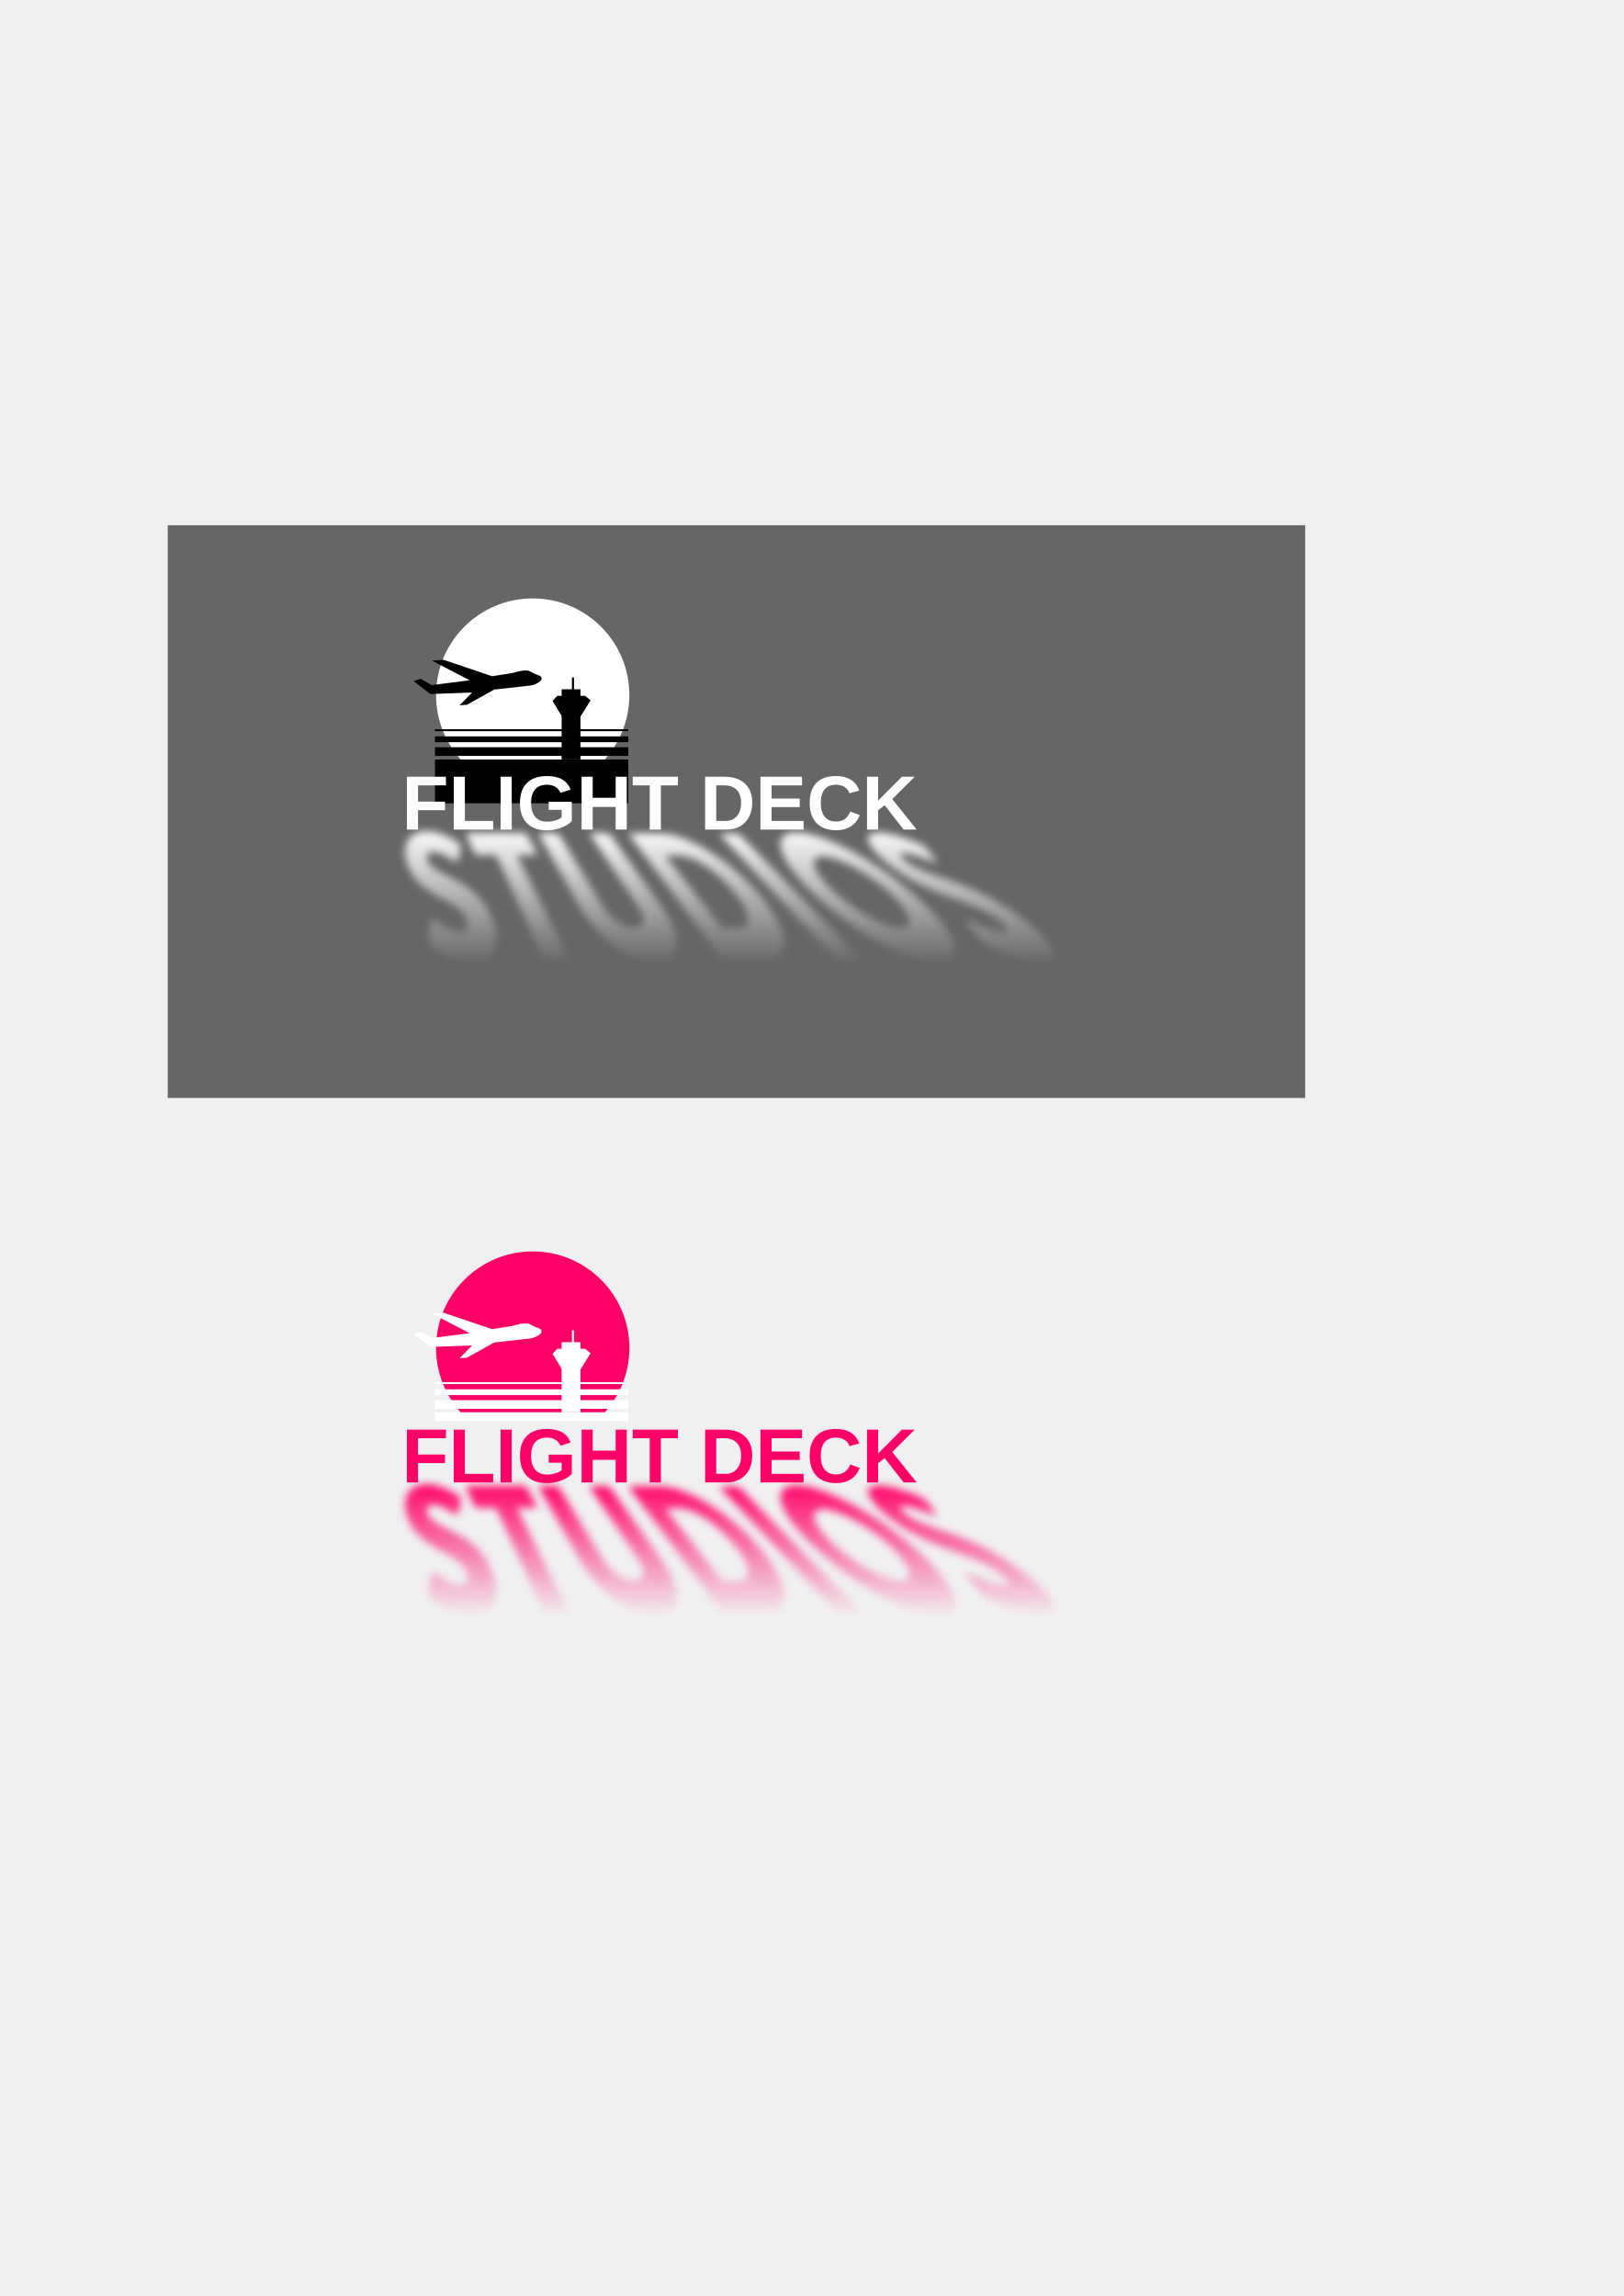
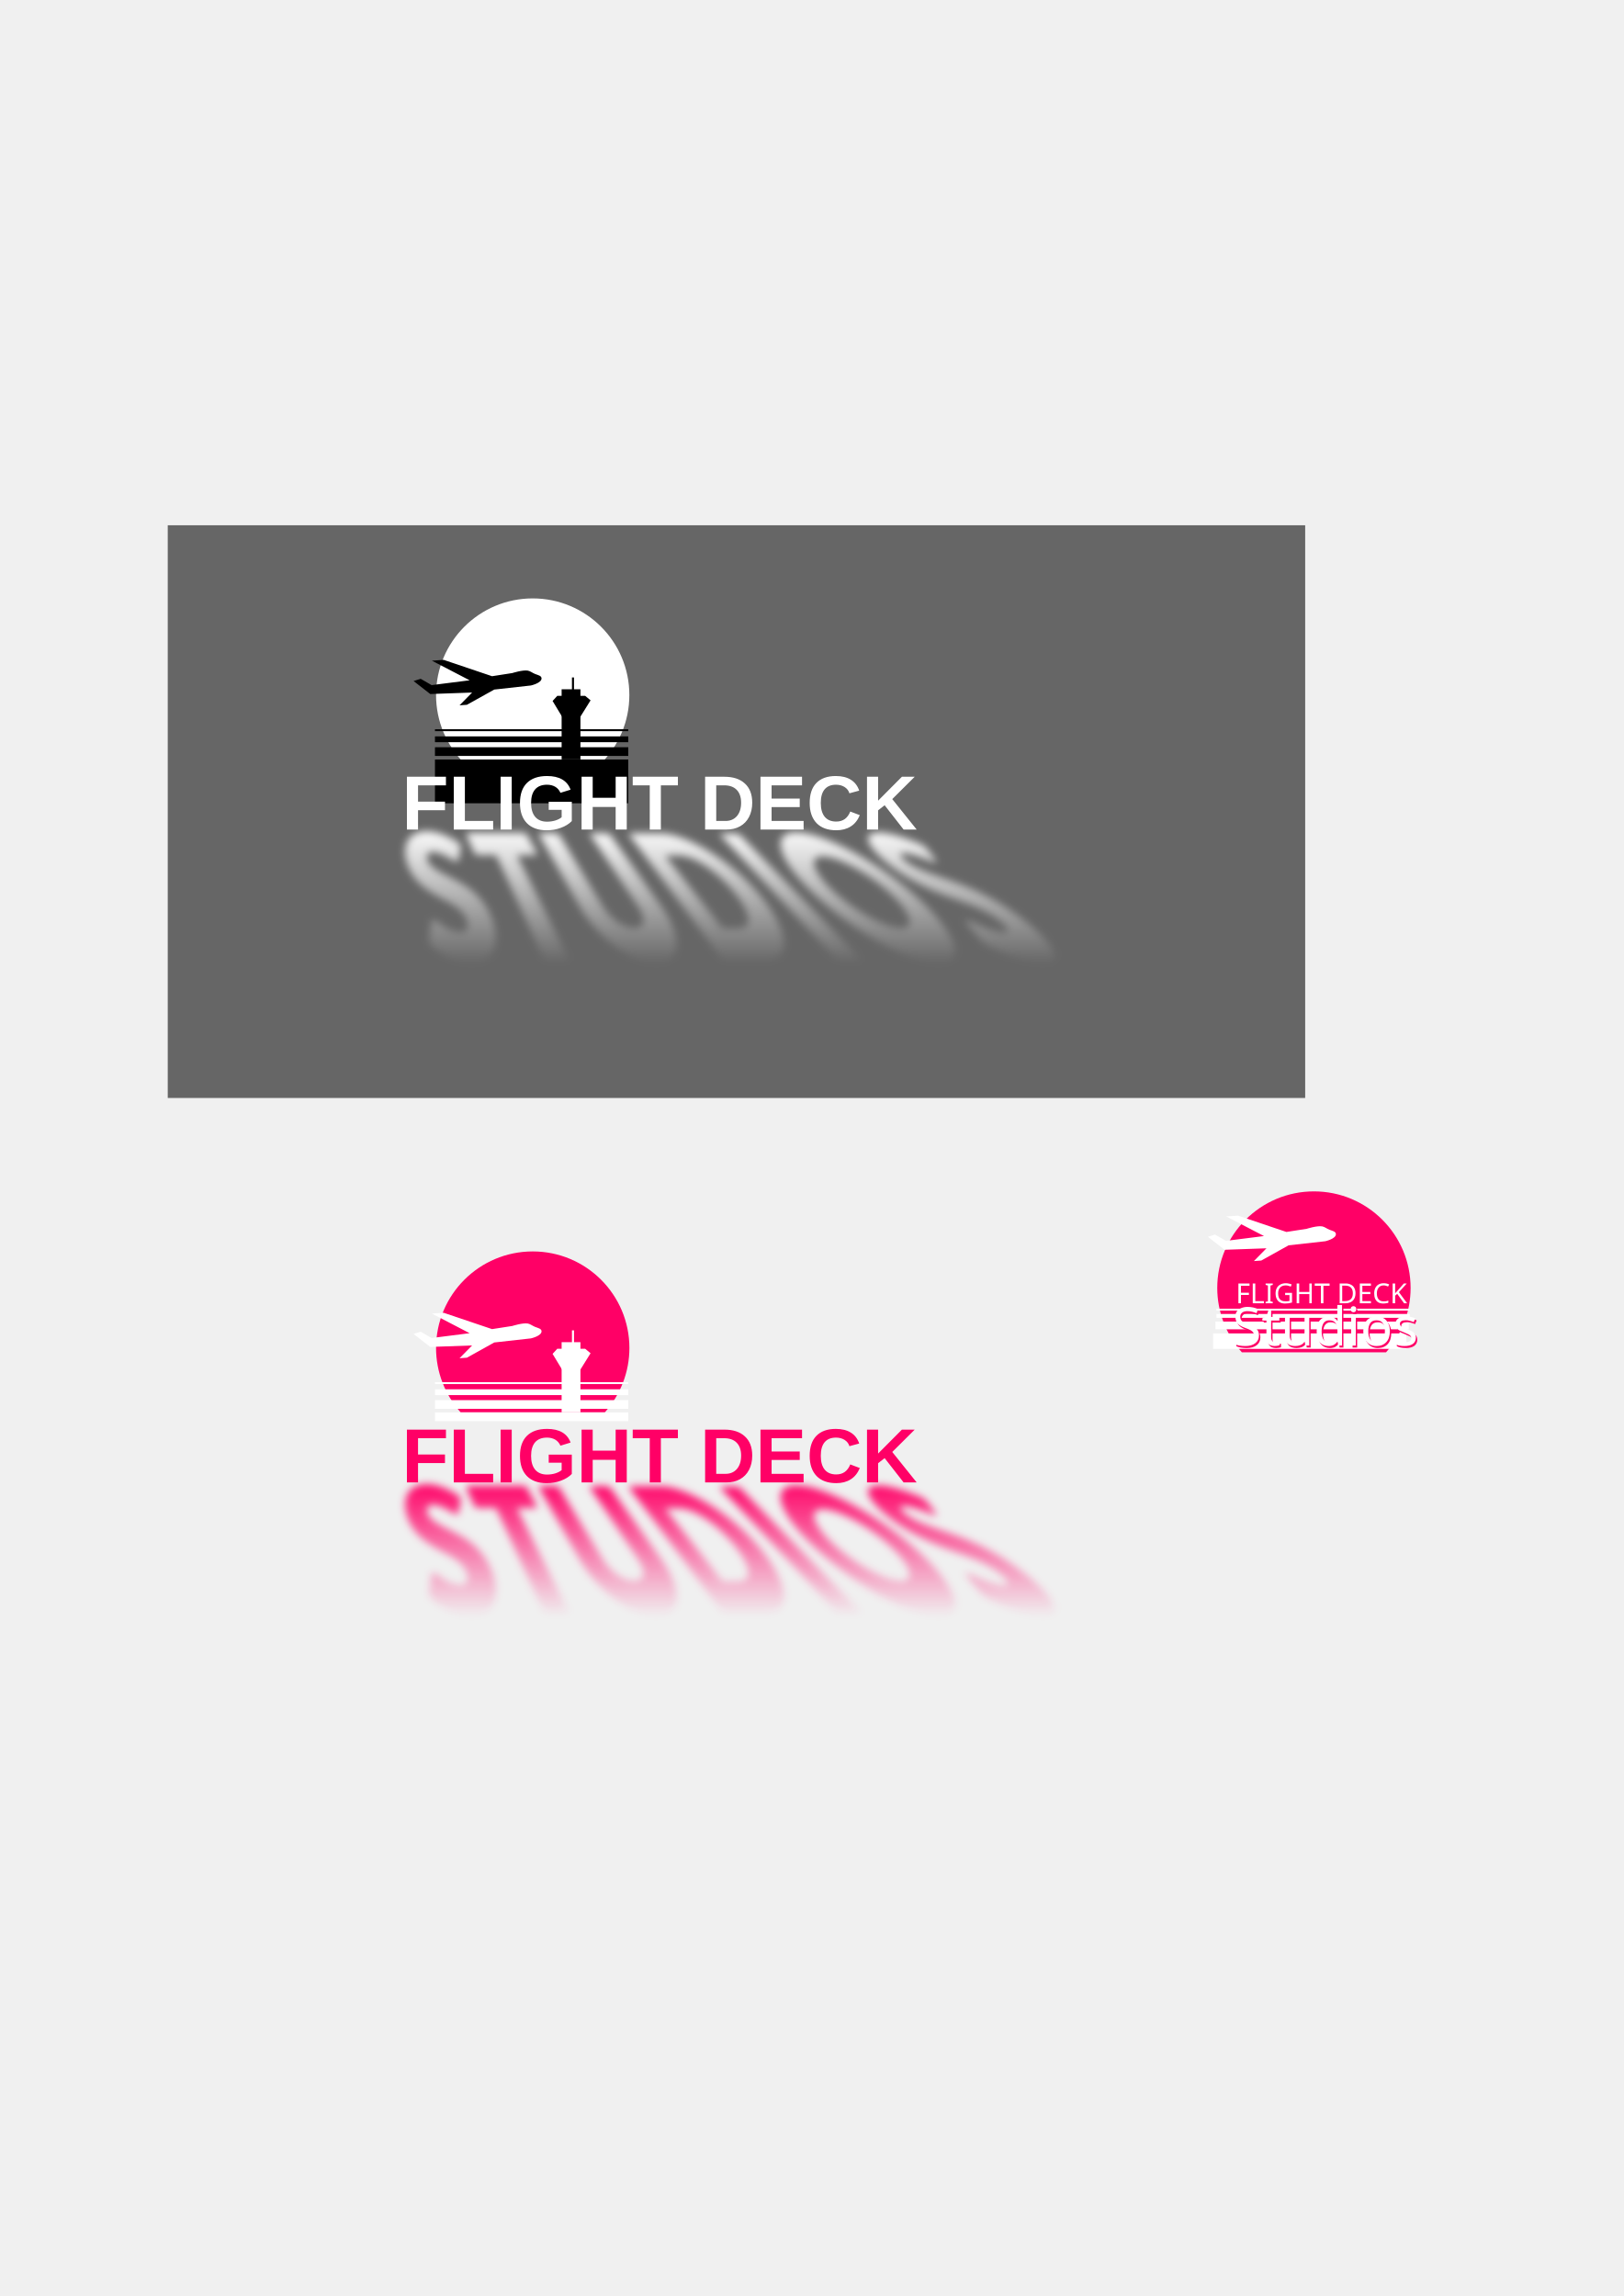
<svg xmlns="http://www.w3.org/2000/svg" xmlns:xlink="http://www.w3.org/1999/xlink" width="210mm" height="297mm" viewBox="0 0 210 297" version="1.1" id="svg1706">
  <defs id="defs1700">
    <linearGradient id="linearGradient2335">
      <stop id="stop2331" offset="0" style="stop-color:#ffffff;stop-opacity:1" />
      <stop id="stop2333" offset="1" style="stop-color:#ffffff;stop-opacity:0" />
    </linearGradient>
    <linearGradient gradientTransform="translate(-108.7437,-9.052534)" xlink:href="#linearGradient2335" id="linearGradient4804" x1="195.601" y1="115.992" x2="195.601" y2="133.765" gradientUnits="userSpaceOnUse" />
    <linearGradient id="linearGradient4802">
      <stop style="stop-color:#ff0066;stop-opacity:1;" offset="0" id="stop4798" />
      <stop style="stop-color:#ff0066;stop-opacity:0;" offset="1" id="stop4800" />
    </linearGradient>
    <linearGradient xlink:href="#linearGradient4802" id="linearGradient2315" gradientUnits="userSpaceOnUse" gradientTransform="translate(-108.7437,75.40464)" x1="195.601" y1="115.992" x2="195.601" y2="133.765" />
    <filter style="color-interpolation-filters:sRGB" id="filter1138" x="-0.014" width="1.029" y="-0.071" height="1.143">
      <feGaussianBlur stdDeviation="0.505" id="feGaussianBlur1140" />
    </filter>
    <filter style="color-interpolation-filters:sRGB" id="filter1150" x="-0.014" width="1.029" y="-0.071" height="1.143">
      <feGaussianBlur stdDeviation="0.505" id="feGaussianBlur1152" />
    </filter>
  </defs>
  <g id="layer1">
    <rect style="fill:#666666;fill-opacity:1;stroke:none;stroke-width:0.3;stroke-linecap:round;stroke-linejoin:round;stroke-miterlimit:4;stroke-dasharray:none;stroke-dashoffset:0;stroke-opacity:1" id="rect939" width="147.108" height="74.083" x="21.696" y="67.946" />
    <path id="path1669-8" d="m 132.207,118.843 c -4.39,-3.317 -7.873,-4.444 -10.634,-5.404 -2.138,-0.741 -3.497,-1.298 -4.358,-1.989 -0.742,-0.596 -1.082,-1.12 -0.388,-1.118 0.876,0.002 2.843,0.775 3.654,1.105 0.66,0.25 0.728,0.084 0.549,-0.144 0,0 -1.19,-1.549 -1.19,-1.549 -0.116,-0.137 -0.546,-0.487 -0.919,-0.623 -1.038,-0.423 -3.609,-1.42 -5.259,-1.425 -2.445,-0.007 -1.375,1.892 1.037,3.893 3.13,2.596 6.345,3.833 9.464,4.946 2.178,0.777 3.709,1.447 5.07,2.51 1.165,0.91 1.462,1.573 0.7,1.573 -1.201,-7.9e-4 -3.351,-0.955 -4.484,-1.448 -0.408,-0.18 -0.706,-0.18 -0.447,0.155 0,0 1.743,2.158 1.743,2.158 0.297,0.358 0.657,0.609 1.083,0.832 1.237,0.65 4.583,2.217 7.187,2.217 2.942,0 0.801,-2.962 -2.806,-5.688 0,0 0,0 0,0 m -14.677,-3.704 c -5.139,-4.335 -11.383,-7.464 -14.567,-7.473 -3.188,-0.009 -2.584,3.11 1.779,7.453 4.974,4.951 12.661,9.412 16.687,9.412 4.021,0 1.958,-4.45 -3.899,-9.391 0,0 0,0 0,0 m -2.84,-0.004 c 2.99,2.611 3.923,4.917 1.833,4.915 -2.072,-0.002 -6.198,-2.312 -8.93,-4.926 -2.566,-2.456 -3.052,-4.358 -1.231,-4.353 1.837,0.004 5.519,1.912 8.328,4.365 0,0 0,0 0,0 m -18.814,-6.949 c -0.183,-0.188 -0.491,-0.356 -0.651,-0.356 0,0 -1.922,-0.005 -1.922,-0.005 -0.16,-5.3e-4 -0.148,0.167 0.027,0.355 0,0 14.492,15.5 14.492,15.5 0.273,0.292 0.702,0.557 0.904,0.557 0,0 2.414,1.2e-4 2.414,1.2e-4 0.201,1e-5 0.124,-0.264 -0.16,-0.556 0,0 -15.103,-15.493 -15.103,-15.493 0,0 0,0 0,0 m 1.762,6.876 c -3.781,-4.178 -9.09,-7.251 -12.19,-7.26 0,0 -3.924,-0.011 -3.924,-0.011 -0.161,-5.3e-4 -0.164,0.167 -0.023,0.355 0,0 11.644,15.53 11.644,15.53 0.22,0.293 0.581,0.558 0.783,0.558 0,0 4.931,2.4e-4 4.931,2.4e-4 3.895,2e-4 3.115,-4.382 -1.221,-9.174 0,0 0,0 0,0 m -2.966,-0.005 c 2.365,2.74 2.946,5.032 0.782,5.03 0,0 -2.013,-0.001 -2.013,-0.001 0,0 -7.438,-9.424 -7.438,-9.424 0,0 1.764,0.004 1.764,0.004 1.897,0.004 4.729,1.87 6.904,4.391 0,0 0,0 0,0 M 79.043,108.141 c -0.134,-0.188 -0.398,-0.357 -0.559,-0.357 0,0 -1.983,-0.006 -1.983,-0.006 -0.177,-5.3e-4 -0.193,0.167 -0.067,0.356 0,0 6.019,8.979 6.019,8.979 1.233,1.839 0.935,2.913 -0.449,2.912 -1.366,-0.001 -3.019,-1.077 -4.137,-2.918 0,0 -5.456,-8.985 -5.456,-8.985 -0.114,-0.188 -0.346,-0.357 -0.523,-0.358 0,0 -1.986,-0.006 -1.986,-0.006 -0.162,-5.3e-4 -0.211,0.168 -0.105,0.356 0,0 5.202,9.186 5.202,9.186 2.245,3.964 6.684,7.231 9.883,7.231 3.216,0 3.5,-3.261 0.686,-7.218 0,0 -6.524,-9.173 -6.524,-9.173 0,0 0,0 0,0 m -10.827,-0.03 c -0.102,-0.188 -0.323,-0.357 -0.5,-0.358 0,0 -7.186,-0.02 -7.186,-0.02 -0.178,-5.3e-4 -0.237,0.168 -0.158,0.356 0,0 0.891,2.13 0.891,2.13 0.085,0.203 0.297,0.386 0.483,0.387 0,0 2.421,0.006 2.421,0.006 0,0 6.007,13.063 6.007,13.063 0.135,0.294 0.441,0.56 0.645,0.56 0,0 2.445,1.3e-4 2.445,1.3e-4 0.204,1e-5 0.255,-0.266 0.108,-0.56 0,0 -6.531,-13.057 -6.531,-13.057 0,0 2.416,0.006 2.416,0.006 0.186,5.3e-4 0.222,-0.182 0.112,-0.385 0,0 -1.152,-2.128 -1.152,-2.128 0,0 0,0 0,0 m -4.604,10.667 c -1.347,-3.351 -3.842,-4.488 -5.756,-5.457 -1.484,-0.748 -2.346,-1.309 -2.571,-2.006 -0.194,-0.601 -0.044,-1.129 0.665,-1.127 0.894,0.002 2.173,0.781 2.689,1.114 0.438,0.252 0.666,0.084 0.698,-0.145 0,0 0.252,-1.561 0.252,-1.561 0.012,-0.138 -0.096,-0.491 -0.348,-0.628 -0.661,-0.426 -2.343,-1.431 -4.026,-1.436 -2.494,-0.007 -3.202,1.906 -2.636,3.923 0.736,2.619 2.852,3.868 4.987,4.992 1.491,0.785 2.423,1.461 2.807,2.536 0.329,0.92 0.003,1.591 -0.778,1.59 -1.23,-8e-4 -2.526,-0.965 -3.217,-1.464 -0.246,-0.182 -0.552,-0.182 -0.605,0.156 0,0 -0.267,2.182 -0.267,2.182 -0.037,0.362 0.095,0.616 0.318,0.842 0.65,0.657 2.589,2.244 5.259,2.244 3.016,0 3.636,-2.998 2.528,-5.754 0,0 0,0 0,0" style="font-style:normal;font-variant:normal;font-weight:900;font-stretch:normal;font-size:10.583px;line-height:1.25;font-family:Bogle;-inkscape-font-specification:'Bogle Heavy';letter-spacing:0px;word-spacing:0px;fill:url(#linearGradient4804);fill-opacity:1;stroke:none;stroke-width:0.266;filter:url(#filter1150)" />
    <circle style="fill:#ffffff;fill-opacity:1;stroke:none;stroke-width:0.3;stroke-linecap:round;stroke-linejoin:round;stroke-miterlimit:4;stroke-dasharray:none;stroke-dashoffset:0;stroke-opacity:1" id="path937" cx="68.896" cy="89.907" r="12.5" />
    <path style="fill:#000000;stroke:none;stroke-width:0.659px;stroke-linecap:butt;stroke-linejoin:miter;stroke-opacity:1" d="m 60.74,87.999 -4.883,-2.537 1.523,-0.104 6.261,2.113 2.617,-0.407 c 0,0 1.35,-0.435 2.017,-0.314 0.3,0.054 0.6,0.302 0.932,0.433 0.406,0.159 0.819,0.224 0.833,0.562 0.024,0.614 -1.376,0.926 -1.376,0.926 l -4.74,0.528 -3.537,1.969 -0.953,0.068 1.625,-1.652 -5.412,0.192 -2.158,-1.681 0.92,-0.288 1.415,0.816 z" id="path858" />
    <rect style="fill:#000000;fill-opacity:1;stroke:none;stroke-width:0.501;stroke-linecap:round;stroke-linejoin:round;stroke-miterlimit:4;stroke-dasharray:none;stroke-opacity:1" id="rect862" width="25" height="1.125" x="56.256" y="96.658" />
    <rect style="fill:#000000;fill-opacity:1;stroke:none;stroke-width:0.529;stroke-linecap:round;stroke-linejoin:round;stroke-miterlimit:4;stroke-dasharray:none;stroke-opacity:1" id="rect864" width="25" height="0.75" x="56.256" y="95.256" />
    <rect style="fill:#000000;fill-opacity:1;stroke:none;stroke-width:0.464;stroke-linecap:round;stroke-linejoin:round;stroke-miterlimit:4;stroke-dasharray:none;stroke-opacity:1" id="rect866" width="25" height="0.25" x="56.256" y="94.329" />
    <rect y="98.246" x="56.256" height="5.661" width="25" id="rect941" style="fill:#000000;fill-opacity:1;stroke:none;stroke-width:1.123;stroke-linecap:round;stroke-linejoin:round;stroke-miterlimit:4;stroke-dasharray:none;stroke-opacity:1" />
    <text xml:space="preserve" style="font-style:normal;font-variant:normal;font-weight:normal;font-stretch:normal;font-size:9.918px;line-height:1.25;font-family:Arial;-inkscape-font-specification:Arial;letter-spacing:0px;word-spacing:0px;fill:#ffffff;fill-opacity:1;stroke:none;stroke-width:0.248" x="51.971" y="107.303" id="text877">
      <tspan id="tspan875" x="51.971" y="107.303" style="font-style:normal;font-variant:normal;font-weight:bold;font-stretch:normal;font-family:Arial;-inkscape-font-specification:'Arial Bold';fill:#ffffff;fill-opacity:1;stroke-width:0.248">FLIGHT DECK</tspan>
    </text>
    <rect style="fill:#000000;fill-opacity:1;stroke:none;stroke-width:0.472;stroke-linecap:round;stroke-linejoin:round;stroke-miterlimit:4;stroke-dasharray:none;stroke-opacity:1" id="rect966" width="2.432" height="9.075" x="72.638" y="89.161" />
    <path style="fill:#000000;fill-opacity:1;stroke:none;stroke-width:0.25px;stroke-linecap:butt;stroke-linejoin:miter;stroke-opacity:1" d="m 72.077,90.009 h 3.601 l 0.702,0.583 -1.45,2.331 h -2.105 l -1.356,-2.248 z" id="path968" />
    <rect style="fill:#000000;fill-opacity:1;stroke:none;stroke-width:0.485;stroke-linecap:round;stroke-linejoin:round;stroke-miterlimit:4;stroke-dasharray:none;stroke-opacity:1" id="rect970" width="0.265" height="1.744" x="73.973" y="87.632" />
    <path style="font-style:normal;font-variant:normal;font-weight:900;font-stretch:normal;font-size:10.583px;line-height:1.25;font-family:Bogle;-inkscape-font-specification:'Bogle Heavy';letter-spacing:0px;word-spacing:0px;fill:url(#linearGradient2315);fill-opacity:1;stroke:none;stroke-width:0.266;filter:url(#filter1138)" d="m 132.207,203.3 c -4.39,-3.317 -7.873,-4.444 -10.634,-5.404 -2.138,-0.741 -3.497,-1.298 -4.358,-1.989 -0.742,-0.596 -1.082,-1.12 -0.388,-1.118 0.876,0.002 2.843,0.775 3.654,1.105 0.66,0.25 0.728,0.084 0.549,-0.144 0,0 -1.19,-1.549 -1.19,-1.549 -0.116,-0.137 -0.546,-0.487 -0.919,-0.623 -1.038,-0.423 -3.609,-1.42 -5.259,-1.425 -2.445,-0.007 -1.375,1.892 1.037,3.893 3.13,2.596 6.345,3.833 9.464,4.946 2.178,0.777 3.709,1.447 5.07,2.51 1.165,0.91 1.462,1.573 0.7,1.573 -1.201,-7.9e-4 -3.351,-0.955 -4.484,-1.448 -0.408,-0.18 -0.706,-0.18 -0.447,0.155 0,0 1.743,2.158 1.743,2.158 0.297,0.358 0.657,0.609 1.083,0.832 1.237,0.65 4.583,2.217 7.187,2.217 2.942,0 0.801,-2.962 -2.806,-5.688 0,0 0,0 0,0 m -14.677,-3.704 c -5.139,-4.335 -11.383,-7.464 -14.567,-7.473 -3.188,-0.009 -2.584,3.11 1.779,7.453 4.974,4.951 12.661,9.412 16.687,9.412 4.021,0 1.958,-4.45 -3.899,-9.391 0,0 0,0 0,0 m -2.84,-0.004 c 2.99,2.611 3.923,4.917 1.833,4.915 -2.072,-0.002 -6.198,-2.312 -8.93,-4.926 -2.566,-2.456 -3.052,-4.358 -1.231,-4.353 1.837,0.004 5.519,1.912 8.328,4.365 0,0 0,0 0,0 m -18.814,-6.949 c -0.183,-0.188 -0.491,-0.356 -0.651,-0.356 0,0 -1.922,-0.005 -1.922,-0.005 -0.16,-5.3e-4 -0.148,0.167 0.027,0.355 0,0 14.492,15.5 14.492,15.5 0.273,0.292 0.702,0.557 0.904,0.557 0,0 2.414,1.2e-4 2.414,1.2e-4 0.201,1e-5 0.124,-0.264 -0.16,-0.556 0,0 -15.103,-15.493 -15.103,-15.493 0,0 0,0 0,0 m 1.762,6.876 c -3.781,-4.178 -9.09,-7.251 -12.19,-7.26 0,0 -3.924,-0.011 -3.924,-0.011 -0.161,-5.3e-4 -0.164,0.167 -0.023,0.355 0,0 11.644,15.53 11.644,15.53 0.22,0.293 0.581,0.558 0.783,0.558 0,0 4.931,2.4e-4 4.931,2.4e-4 3.895,2e-4 3.115,-4.382 -1.221,-9.174 0,0 0,0 0,0 m -2.966,-0.005 c 2.365,2.74 2.946,5.032 0.782,5.03 0,0 -2.013,-10e-4 -2.013,-10e-4 0,0 -7.438,-9.424 -7.438,-9.424 0,0 1.764,0.004 1.764,0.004 1.897,0.004 4.729,1.87 6.904,4.391 0,0 0,0 0,0 M 79.043,192.598 c -0.134,-0.188 -0.398,-0.357 -0.559,-0.357 0,0 -1.983,-0.006 -1.983,-0.006 -0.177,-5.3e-4 -0.193,0.167 -0.067,0.356 0,0 6.019,8.979 6.019,8.979 1.233,1.839 0.935,2.913 -0.449,2.912 -1.366,-10e-4 -3.019,-1.077 -4.137,-2.918 0,0 -5.456,-8.985 -5.456,-8.985 -0.114,-0.188 -0.346,-0.357 -0.523,-0.358 0,0 -1.986,-0.006 -1.986,-0.006 -0.162,-5.3e-4 -0.211,0.168 -0.105,0.356 0,0 5.202,9.186 5.202,9.186 2.245,3.964 6.684,7.231 9.883,7.231 3.216,0 3.5,-3.261 0.686,-7.218 0,0 -6.524,-9.173 -6.524,-9.173 0,0 0,0 0,0 M 68.216,192.567 c -0.102,-0.188 -0.323,-0.357 -0.5,-0.358 0,0 -7.186,-0.02 -7.186,-0.02 -0.178,-5.3e-4 -0.237,0.168 -0.158,0.356 0,0 0.891,2.13 0.891,2.13 0.085,0.203 0.297,0.386 0.483,0.387 0,0 2.421,0.006 2.421,0.006 0,0 6.007,13.063 6.007,13.063 0.135,0.294 0.441,0.56 0.645,0.56 0,0 2.445,1.3e-4 2.445,1.3e-4 0.204,1e-5 0.255,-0.266 0.108,-0.56 0,0 -6.531,-13.057 -6.531,-13.057 0,0 2.416,0.006 2.416,0.006 0.186,5.3e-4 0.222,-0.182 0.112,-0.385 0,0 -1.152,-2.128 -1.152,-2.128 0,0 0,0 0,0 m -4.604,10.667 c -1.347,-3.351 -3.842,-4.488 -5.756,-5.457 -1.484,-0.748 -2.346,-1.309 -2.571,-2.006 -0.194,-0.601 -0.044,-1.129 0.665,-1.127 0.894,0.002 2.173,0.781 2.689,1.114 0.438,0.252 0.666,0.084 0.698,-0.145 0,0 0.252,-1.561 0.252,-1.561 0.012,-0.138 -0.096,-0.491 -0.348,-0.628 -0.661,-0.426 -2.343,-1.431 -4.026,-1.436 -2.494,-0.007 -3.202,1.906 -2.636,3.923 0.736,2.619 2.852,3.868 4.987,4.992 1.491,0.785 2.423,1.461 2.807,2.536 0.329,0.92 0.003,1.591 -0.778,1.59 -1.23,-8e-4 -2.526,-0.965 -3.217,-1.464 -0.246,-0.182 -0.552,-0.182 -0.605,0.156 0,0 -0.267,2.182 -0.267,2.182 -0.037,0.362 0.095,0.616 0.318,0.842 0.65,0.657 2.589,2.244 5.259,2.244 3.016,0 3.636,-2.998 2.528,-5.754 0,0 0,0 0,0" id="path2291" />
    <path id="path2293" d="m 68.9,161.879 a 12.504,12.504 0 0 0 -12.504,12.504 12.504,12.504 0 0 0 3.181,8.31 h 18.649 a 12.504,12.504 0 0 0 3.178,-8.31 12.504,12.504 0 0 0 -12.504,-12.504 z" style="fill:#ff0066;fill-opacity:1;stroke:none;stroke-width:1.05;stroke-linecap:round;stroke-linejoin:round;stroke-miterlimit:4;stroke-dasharray:none;stroke-opacity:1" />
    <path id="path2295" d="m 60.74,172.456 -4.883,-2.537 1.523,-0.104 6.261,2.113 2.617,-0.407 c 0,0 1.35,-0.435 2.017,-0.314 0.3,0.054 0.6,0.302 0.932,0.433 0.406,0.159 0.819,0.224 0.833,0.562 0.024,0.614 -1.376,0.926 -1.376,0.926 l -4.74,0.528 -3.537,1.969 -0.953,0.068 1.625,-1.652 -5.412,0.192 -2.158,-1.681 0.92,-0.288 1.415,0.816 z" style="fill:#ffffff;stroke:none;stroke-width:0.659px;stroke-linecap:butt;stroke-linejoin:miter;stroke-opacity:1" />
    <rect y="181.115" x="56.256" height="1.125" width="25" id="rect2297" style="fill:#ffffff;fill-opacity:1;stroke:none;stroke-width:0.501;stroke-linecap:round;stroke-linejoin:round;stroke-miterlimit:4;stroke-dasharray:none;stroke-opacity:1" />
    <rect y="179.713" x="56.256" height="0.75" width="25" id="rect2299" style="fill:#ffffff;fill-opacity:1;stroke:none;stroke-width:0.529;stroke-linecap:round;stroke-linejoin:round;stroke-miterlimit:4;stroke-dasharray:none;stroke-opacity:1" />
    <rect y="178.786" x="56.256" height="0.25" width="25" id="rect2301" style="fill:#ffffff;fill-opacity:1;stroke:none;stroke-width:0.464;stroke-linecap:round;stroke-linejoin:round;stroke-miterlimit:4;stroke-dasharray:none;stroke-opacity:1" />
    <text id="text2305" y="191.761" x="51.971" style="font-style:normal;font-variant:normal;font-weight:normal;font-stretch:normal;font-size:9.918px;line-height:1.25;font-family:Arial;-inkscape-font-specification:Arial;letter-spacing:0px;word-spacing:0px;fill:#ff0066;fill-opacity:1;stroke:none;stroke-width:0.248" xml:space="preserve">
      <tspan style="font-style:normal;font-variant:normal;font-weight:bold;font-stretch:normal;font-family:Arial;-inkscape-font-specification:'Arial Bold';fill:#ff0066;fill-opacity:1;stroke-width:0.248" y="191.761" x="51.971" id="tspan2303">FLIGHT DECK</tspan>
    </text>
    <rect y="173.618" x="72.638" height="9.075" width="2.432" id="rect2307" style="fill:#ffffff;fill-opacity:1;stroke:none;stroke-width:0.472;stroke-linecap:round;stroke-linejoin:round;stroke-miterlimit:4;stroke-dasharray:none;stroke-opacity:1" />
    <path id="path2309" d="m 72.077,174.466 h 3.601 l 0.702,0.583 -1.45,2.331 h -2.105 l -1.356,-2.248 z" style="fill:#ffffff;fill-opacity:1;stroke:none;stroke-width:0.25px;stroke-linecap:butt;stroke-linejoin:miter;stroke-opacity:1" />
    <rect y="172.089" x="73.973" height="1.744" width="0.265" id="rect2311" style="fill:#ffffff;fill-opacity:1;stroke:none;stroke-width:0.485;stroke-linecap:round;stroke-linejoin:round;stroke-miterlimit:4;stroke-dasharray:none;stroke-opacity:1" />
    <rect style="fill:#ffffff;fill-opacity:1;stroke:none;stroke-width:0.501;stroke-linecap:round;stroke-linejoin:round;stroke-miterlimit:4;stroke-dasharray:none;stroke-opacity:1" id="rect2313" width="25" height="1.125" x="56.256" y="182.703" />
+     <path id="path2293-3" d="m 169.936,154.112 a 12.504,12.504 0 0 0 -12.504,12.504 12.504,12.504 0 0 0 3.181,8.31 h 18.649 a 12.504,12.504 0 0 0 3.178,-8.31 12.504,12.504 0 0 0 -12.504,-12.504 z" style="fill:#ff0066;fill-opacity:1;stroke:none;stroke-width:1.05;stroke-linecap:round;stroke-linejoin:round;stroke-miterlimit:4;stroke-dasharray:none;stroke-opacity:1" />
+     <path id="path2295-1" d="m 163.477,159.889 -4.883,-2.537 1.523,-0.104 6.261,2.113 2.617,-0.407 c 0,0 1.35,-0.435 2.017,-0.314 0.3,0.054 0.6,0.302 0.932,0.433 0.406,0.159 0.819,0.224 0.833,0.562 0.024,0.614 -1.376,0.926 -1.376,0.926 l -4.74,0.528 -3.537,1.969 -0.953,0.068 1.625,-1.652 -5.412,0.192 -2.158,-1.681 0.92,-0.288 1.415,0.816 z" style="fill:#ffffff;stroke:none;stroke-width:0.659px;stroke-linecap:butt;stroke-linejoin:miter;stroke-opacity:1" />
+     <rect y="170.954" x="157.197" height="1" width="25" id="rect2297-5" style="fill:#ffffff;fill-opacity:1;stroke:none;stroke-width:0.472;stroke-linecap:round;stroke-linejoin:round;stroke-miterlimit:4;stroke-dasharray:none;stroke-opacity:1" />
+     <rect y="169.968" x="157.329" height="0.5" width="25" id="rect2299-6" style="fill:#ffffff;fill-opacity:1;stroke:none;stroke-width:0.432;stroke-linecap:round;stroke-linejoin:round;stroke-miterlimit:4;stroke-dasharray:none;stroke-opacity:1" />
+     <rect y="169.286" x="157.316" height="0.25" width="25" id="rect2301-8" style="fill:#ffffff;fill-opacity:1;stroke:none;stroke-width:0.464;stroke-linecap:round;stroke-linejoin:round;stroke-miterlimit:4;stroke-dasharray:none;stroke-opacity:1" />
+     <text id="text2305-3" y="168.586" x="159.823" style="font-style:normal;font-variant:normal;font-weight:normal;font-stretch:normal;font-size:3.571px;line-height:1.25;font-family:Arial;-inkscape-font-specification:Arial;letter-spacing:0px;word-spacing:0px;fill:#ffffff;fill-opacity:1;stroke:none;stroke-width:0.089" xml:space="preserve">
+       <tspan style="font-style:normal;font-variant:normal;font-weight:normal;font-stretch:normal;font-family:'Bauhaus 93';-inkscape-font-specification:'Bauhaus 93, ';fill:#ffffff;fill-opacity:1;stroke-width:0.089" y="168.586" x="159.823" id="tspan2303-4">FLIGHT DECK</tspan>
+     </text>
+     <rect style="fill:#ffffff;fill-opacity:1;stroke:none;stroke-width:0.668;stroke-linecap:round;stroke-linejoin:round;stroke-miterlimit:4;stroke-dasharray:none;stroke-opacity:1" id="rect2313-7" width="25" height="2" x="156.894" y="172.485" />
+     <text xml:space="preserve" style="font-style:normal;font-variant:normal;font-weight:normal;font-stretch:normal;font-size:6.907px;line-height:1.25;font-family:Bahnschrift;-inkscape-font-specification:Bahnschrift;letter-spacing:0px;word-spacing:0px;fill:#ff0066;fill-opacity:1;stroke:none;stroke-width:0.173" x="159.54" y="174.314" id="text851">
+       <tspan id="tspan849" x="159.54" y="174.314" style="font-style:normal;font-variant:normal;font-weight:normal;font-stretch:normal;font-family:Milkshake;-inkscape-font-specification:Milkshake;fill:#ff0066;fill-opacity:1;stroke-width:0.173">Studios</tspan>
+     </text>
+     <text id="text905" y="174.055" x="159.361" style="font-style:normal;font-variant:normal;font-weight:normal;font-stretch:normal;font-size:6.907px;line-height:1.25;font-family:Bahnschrift;-inkscape-font-specification:Bahnschrift;letter-spacing:0px;word-spacing:0px;fill:#ffffff;fill-opacity:1;stroke:none;stroke-width:0.173" xml:space="preserve">
+       <tspan style="font-style:normal;font-variant:normal;font-weight:normal;font-stretch:normal;font-family:Milkshake;-inkscape-font-specification:Milkshake;fill:#ffffff;fill-opacity:1;stroke-width:0.173" y="174.055" x="159.361" id="tspan903">Studios</tspan>
+     </text>
  </g>
</svg>
